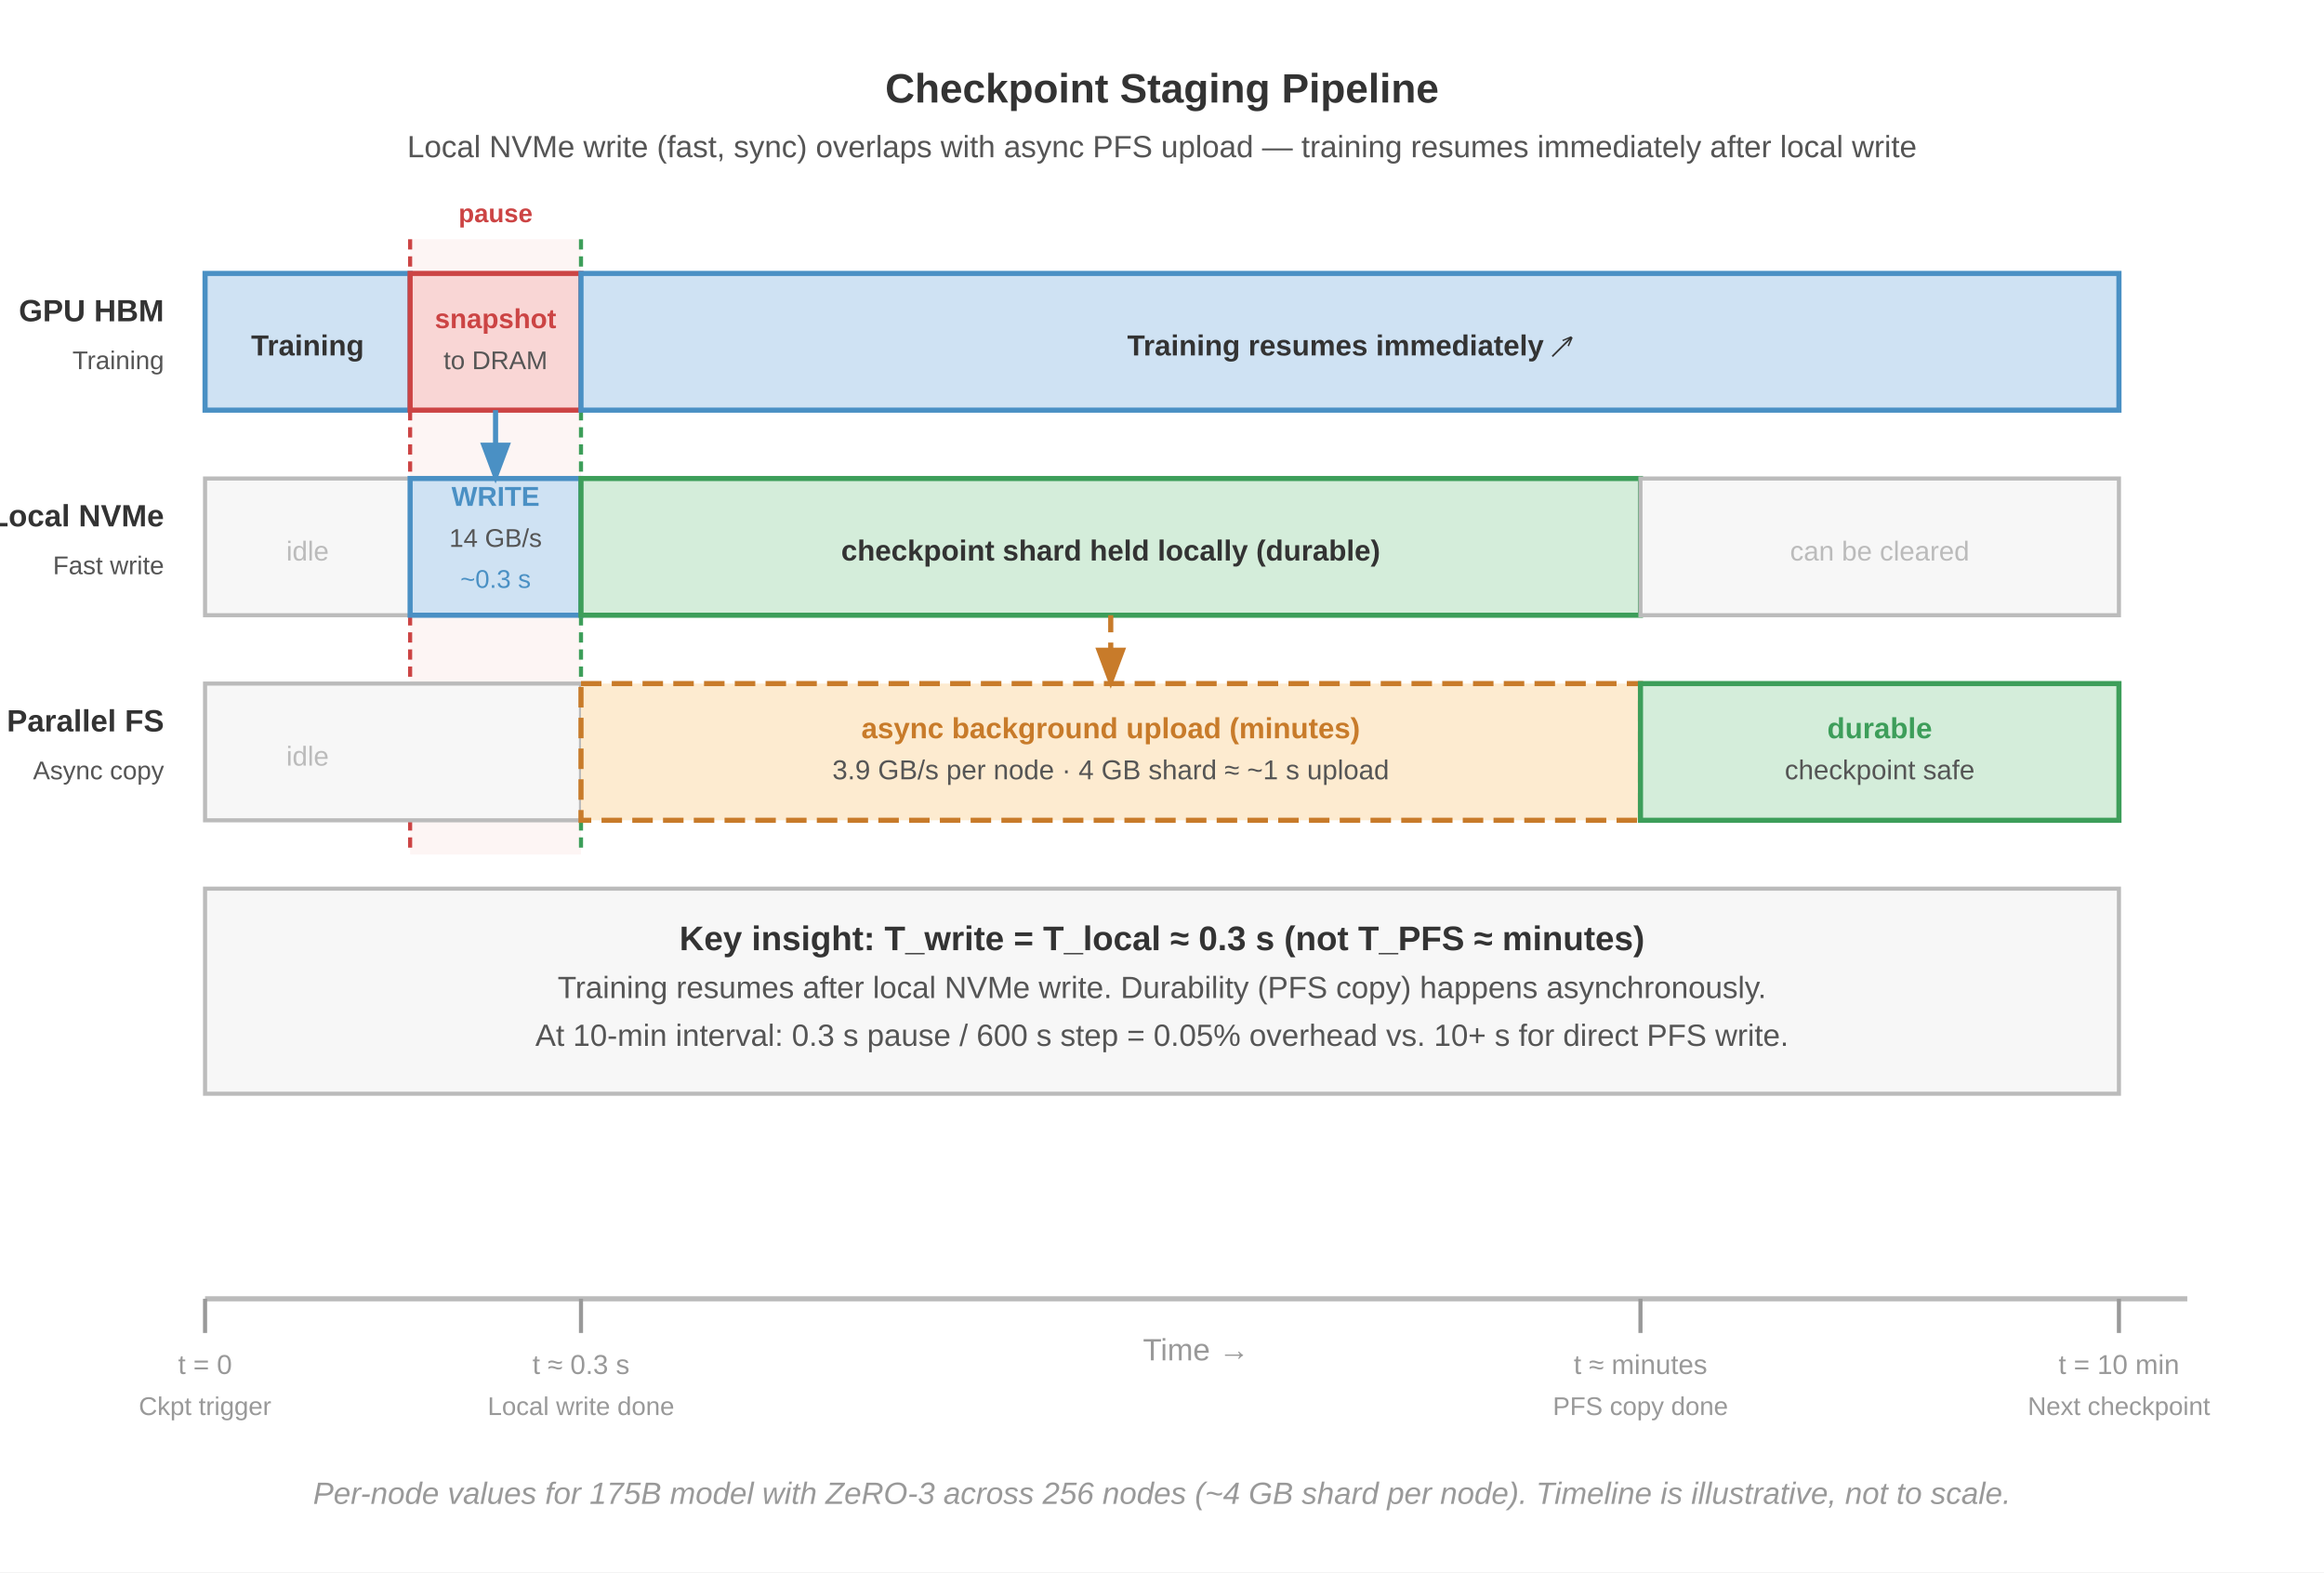
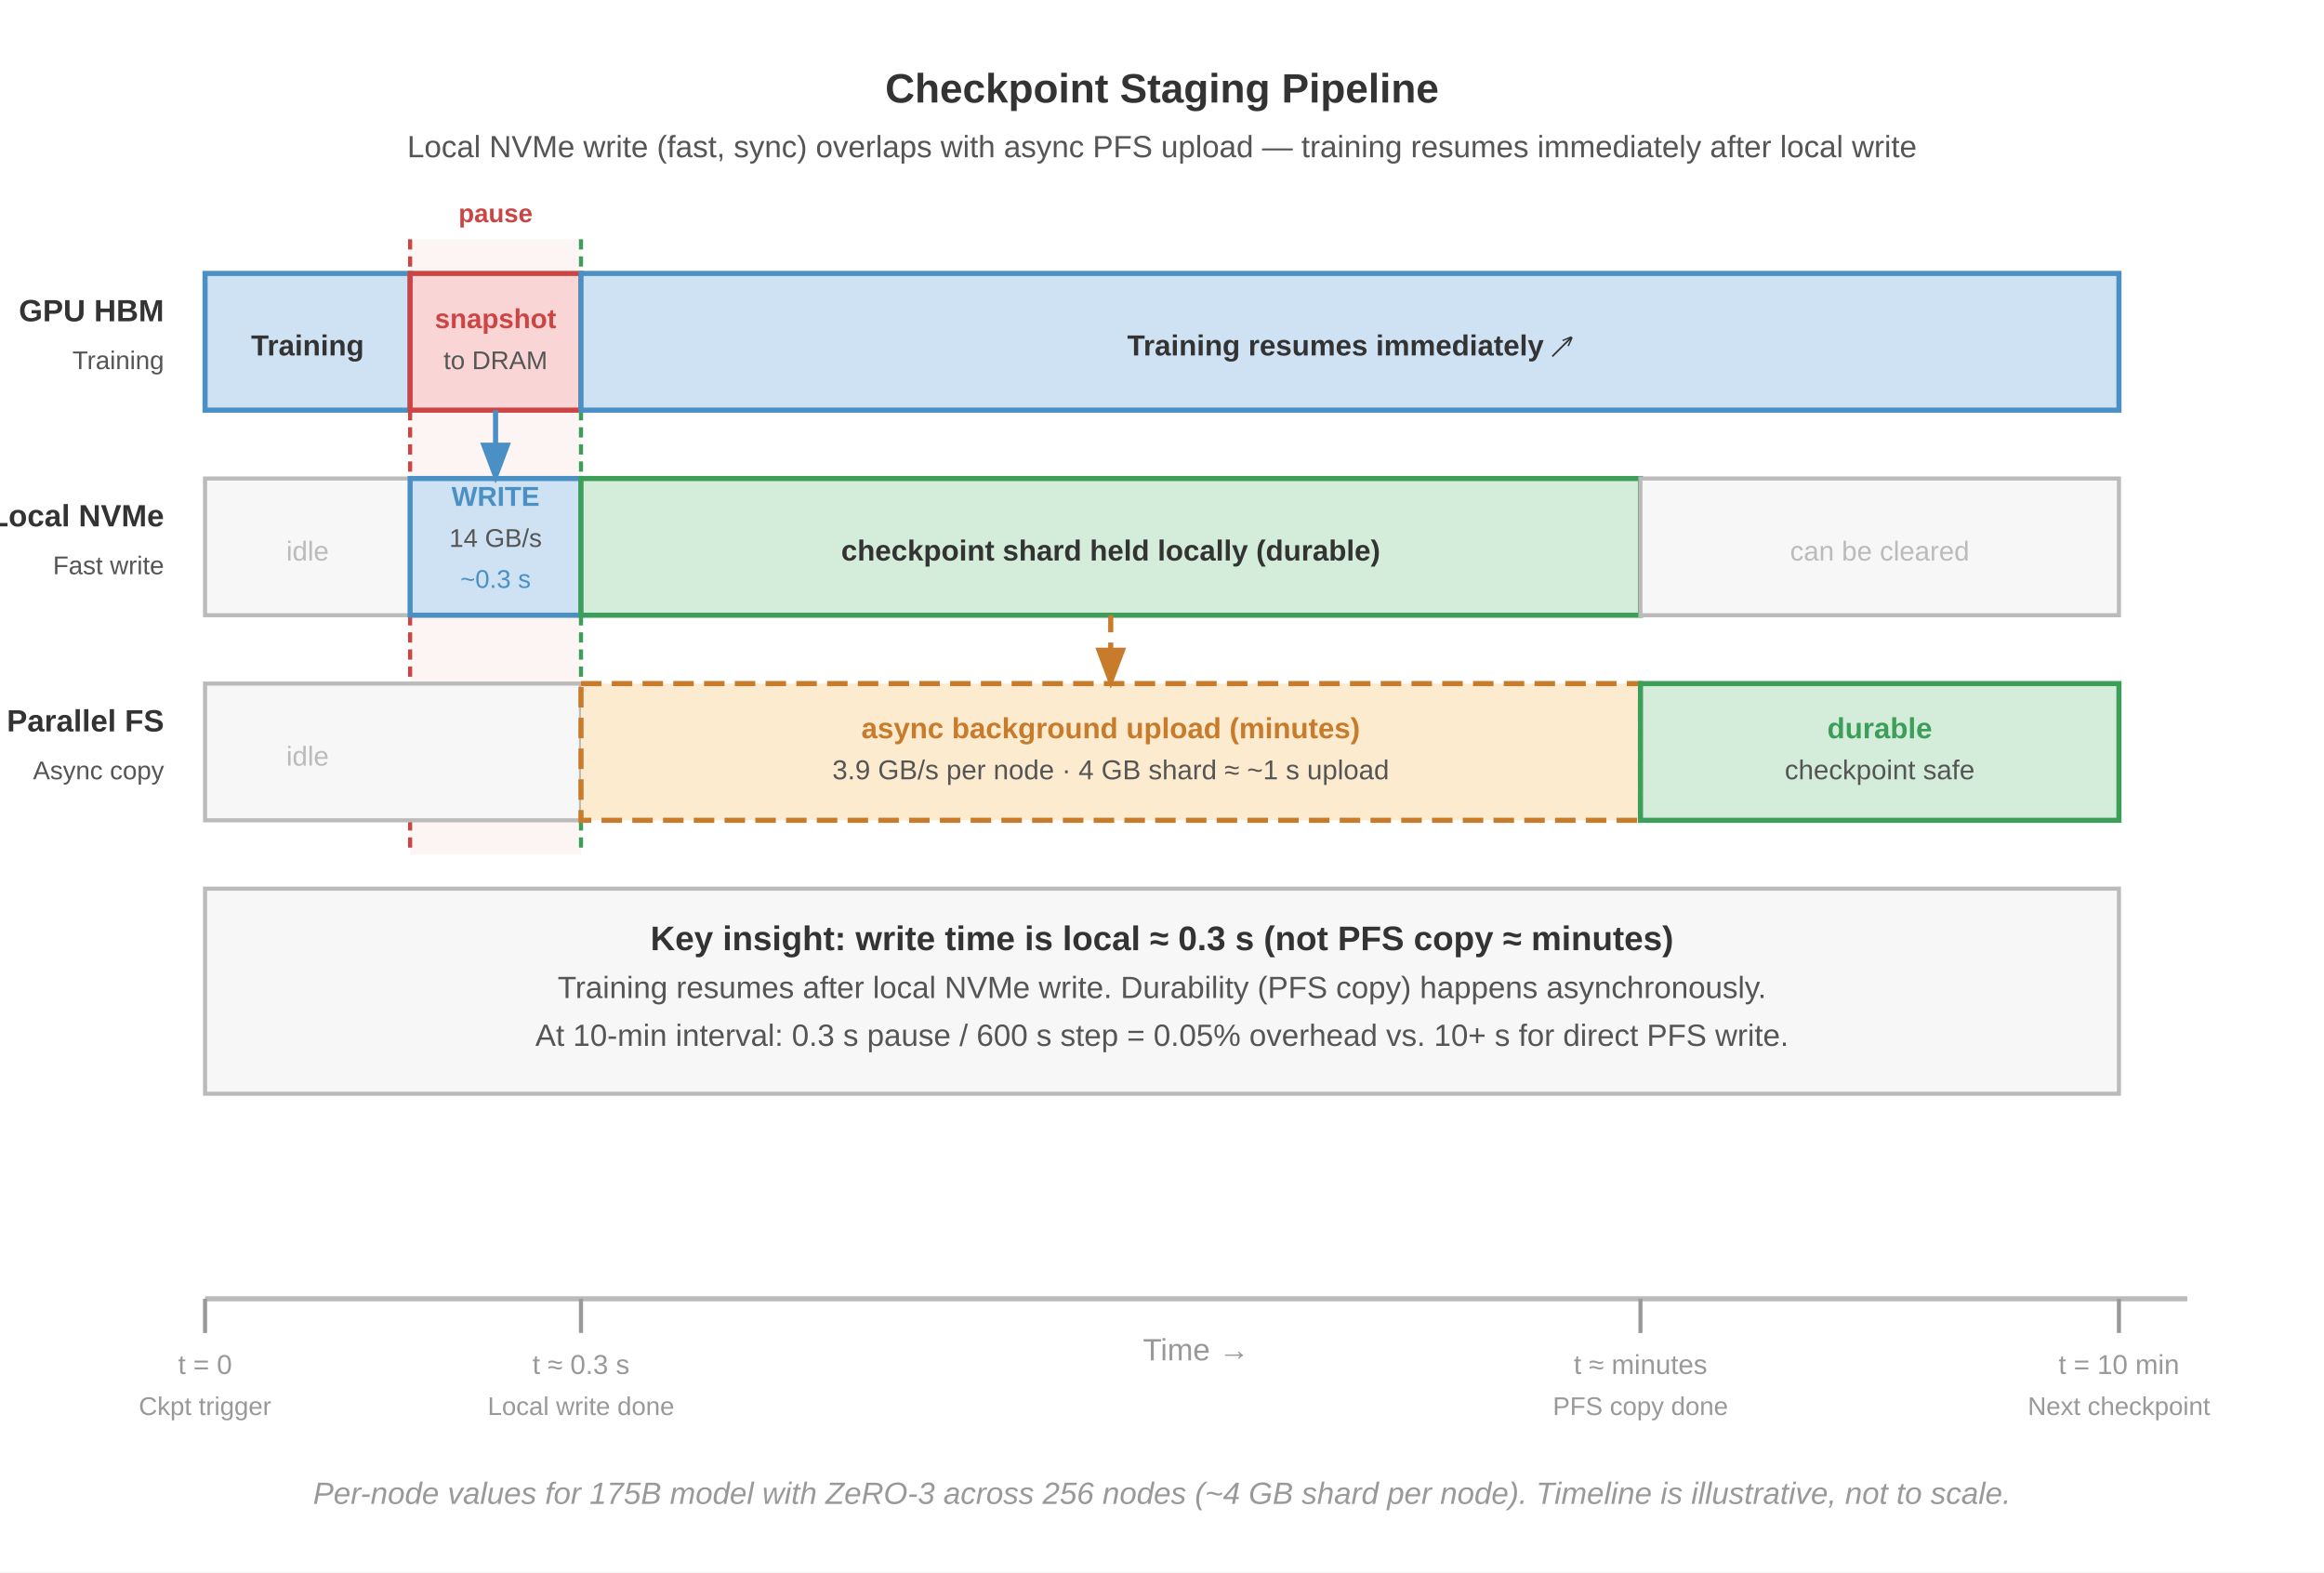
<svg xmlns="http://www.w3.org/2000/svg" font-family="Arial, Helvetica, sans-serif" viewBox="0 0 680 460">
  <rect width="680" height="460" fill="#fff" />
  <defs>
    <marker id="arrow" markerWidth="8" markerHeight="6" refX="7" refY="3" orient="auto">
      <path d="M0,0 L8,3 L0,6 Z" fill="#555" />
    </marker>
    <marker id="arrow-blue" markerWidth="8" markerHeight="6" refX="7" refY="3" orient="auto">
      <path d="M0,0 L8,3 L0,6 Z" fill="#4a90c4" />
    </marker>
    <marker id="arrow-orange" markerWidth="8" markerHeight="6" refX="7" refY="3" orient="auto">
      <path d="M0,0 L8,3 L0,6 Z" fill="#c87b2a" />
    </marker>
    <marker id="arrow-green" markerWidth="8" markerHeight="6" refX="7" refY="3" orient="auto">
      <path d="M0,0 L8,3 L0,6 Z" fill="#3d9e5a" />
    </marker>
  </defs>
  <text x="340" y="30" text-anchor="middle" font-size="12" font-weight="700" fill="#333">Checkpoint Staging Pipeline</text>
  <text x="340" y="46" text-anchor="middle" font-size="9" fill="#555">Local NVMe write (fast, sync) overlaps with async PFS upload — training resumes immediately after local write</text>
  <rect x="120" y="70" width="50" height="180" fill="#f9d6d5" opacity="0.25" />
  <line x1="120" y1="70" x2="120" y2="250" stroke="#c44" stroke-width="1.2" stroke-dasharray="3,2" />
  <line x1="170" y1="70" x2="170" y2="250" stroke="#3d9e5a" stroke-width="1.2" stroke-dasharray="3,2" />
  <text x="145" y="65" text-anchor="middle" font-size="7.5" font-weight="700" fill="#c44">pause</text>
  <text x="48" y="94" text-anchor="end" font-size="9" font-weight="700" fill="#333">GPU HBM</text>
  <text x="48" y="108" text-anchor="end" font-size="7.5" fill="#555">Training</text>
  <rect x="60" y="80" width="60" height="40" fill="#cfe2f3" stroke="#4a90c4" stroke-width="1.5" />
  <text x="90" y="104" text-anchor="middle" font-size="8.5" font-weight="700" fill="#333">Training</text>
  <rect x="120" y="80" width="50" height="40" fill="#f9d6d5" stroke="#c44" stroke-width="1.5" />
  <text x="145" y="96" text-anchor="middle" font-size="8" font-weight="700" fill="#c44">snapshot</text>
  <text x="145" y="108" text-anchor="middle" font-size="7.5" fill="#555">to DRAM</text>
  <rect x="170" y="80" width="450" height="40" fill="#cfe2f3" stroke="#4a90c4" stroke-width="1.5" />
  <text x="395" y="104" text-anchor="middle" font-size="8.5" font-weight="700" fill="#333">Training resumes immediately ↗</text>
  <text x="48" y="154" text-anchor="end" font-size="9" font-weight="700" fill="#333">Local NVMe</text>
  <text x="48" y="168" text-anchor="end" font-size="7.5" fill="#555">Fast write</text>
  <rect x="60" y="140" width="60" height="40" fill="#f7f7f7" stroke="#bbb" stroke-width="1.2" />
  <text x="90" y="164" text-anchor="middle" font-size="8" fill="#bbb">idle</text>
  <rect x="120" y="140" width="50" height="40" fill="#cfe2f3" stroke="#4a90c4" stroke-width="1.5" />
  <text x="145" y="148" text-anchor="middle" font-size="8" font-weight="700" fill="#4a90c4">WRITE</text>
  <text x="145" y="160" text-anchor="middle" font-size="7.5" fill="#555">14 GB/s</text>
  <text x="145" y="172" text-anchor="middle" font-size="7.5" fill="#4a90c4">~0.3 s</text>
  <rect x="170" y="140" width="310" height="40" fill="#d4edda" stroke="#3d9e5a" stroke-width="1.5" />
  <text x="325" y="164" text-anchor="middle" font-size="8.5" font-weight="700" fill="#333">checkpoint shard held locally (durable)</text>
  <rect x="480" y="140" width="140" height="40" fill="#f7f7f7" stroke="#bbb" stroke-width="1.2" />
  <text x="550" y="164" text-anchor="middle" font-size="8" fill="#bbb">can be cleared</text>
  <text x="48" y="214" text-anchor="end" font-size="9" font-weight="700" fill="#333">Parallel FS</text>
  <text x="48" y="228" text-anchor="end" font-size="7.5" fill="#555">Async copy</text>
  <rect x="60" y="200" width="110" height="40" fill="#f7f7f7" stroke="#bbb" stroke-width="1.2" />
  <text x="90" y="224" text-anchor="middle" font-size="8" fill="#bbb">idle</text>
  <rect x="170" y="200" width="310" height="40" fill="#fdebd0" stroke="#c87b2a" stroke-width="1.5" stroke-dasharray="6,3" />
  <text x="325" y="216" text-anchor="middle" font-size="8.5" font-weight="700" fill="#c87b2a">async background upload (minutes)</text>
  <text x="325" y="228" text-anchor="middle" font-size="8" fill="#555">3.9 GB/s per node · 4 GB shard ≈ ~1 s upload</text>
  <rect x="480" y="200" width="140" height="40" fill="#d4edda" stroke="#3d9e5a" stroke-width="1.5" />
  <text x="550" y="216" text-anchor="middle" font-size="8.5" font-weight="700" fill="#3d9e5a">durable</text>
  <text x="550" y="228" text-anchor="middle" font-size="8" fill="#555">checkpoint safe</text>
  <rect x="60" y="260" width="560" height="60" fill="#f7f7f7" stroke="#bbb" stroke-width="1.2" />
-   <text x="340" y="278" text-anchor="middle" font-size="10" font-weight="700" fill="#333">Key insight: T_write = T_local ≈ 0.3 s (not T_PFS ≈ minutes)</text>
+   <text x="340" y="278" text-anchor="middle" font-size="10" font-weight="700" fill="#333">Key insight: write time is local ≈ 0.3 s (not PFS copy ≈ minutes)</text>
  <text x="340" y="292" text-anchor="middle" font-size="9" fill="#555">Training resumes after local NVMe write. Durability (PFS copy) happens asynchronously.</text>
  <text x="340" y="306" text-anchor="middle" font-size="9" fill="#555">At 10-min interval: 0.3 s pause / 600 s step = 0.05% overhead vs. 10+ s for direct PFS write.</text>
  <line x1="60" y1="380" x2="640" y2="380" stroke="#bbb" stroke-width="1.5" />
  <text x="350" y="398" text-anchor="middle" font-size="9" fill="#999">Time →</text>
  <line x1="60" y1="380" x2="60" y2="390" stroke="#999" stroke-width="1.2" />
  <text x="60" y="402" text-anchor="middle" font-size="8" fill="#999">t = 0</text>
  <text x="60" y="414" text-anchor="middle" font-size="7.5" fill="#999">Ckpt trigger</text>
  <line x1="170" y1="380" x2="170" y2="390" stroke="#999" stroke-width="1.2" />
  <text x="170" y="402" text-anchor="middle" font-size="8" fill="#999">t ≈ 0.3 s</text>
  <text x="170" y="414" text-anchor="middle" font-size="7.5" fill="#999">Local write done</text>
  <line x1="480" y1="380" x2="480" y2="390" stroke="#999" stroke-width="1.2" />
  <text x="480" y="402" text-anchor="middle" font-size="8" fill="#999">t ≈ minutes</text>
  <text x="480" y="414" text-anchor="middle" font-size="7.5" fill="#999">PFS copy done</text>
  <line x1="620" y1="380" x2="620" y2="390" stroke="#999" stroke-width="1.2" />
  <text x="620" y="402" text-anchor="middle" font-size="8" fill="#999">t = 10 min</text>
  <text x="620" y="414" text-anchor="middle" font-size="7.5" fill="#999">Next checkpoint</text>
  <line x1="145" y1="120" x2="145" y2="140" stroke="#4a90c4" stroke-width="1.5" marker-end="url(#arrow-blue)" />
  <line x1="325" y1="180" x2="325" y2="200" stroke="#c87b2a" stroke-width="1.5" stroke-dasharray="5,3" marker-end="url(#arrow-orange)" />
  <text x="340" y="440" text-anchor="middle" font-size="9" fill="#999" font-style="italic">Per-node values for 175B model with ZeRO-3 across 256 nodes (~4 GB shard per node). Timeline is illustrative, not to scale.</text>
</svg>
